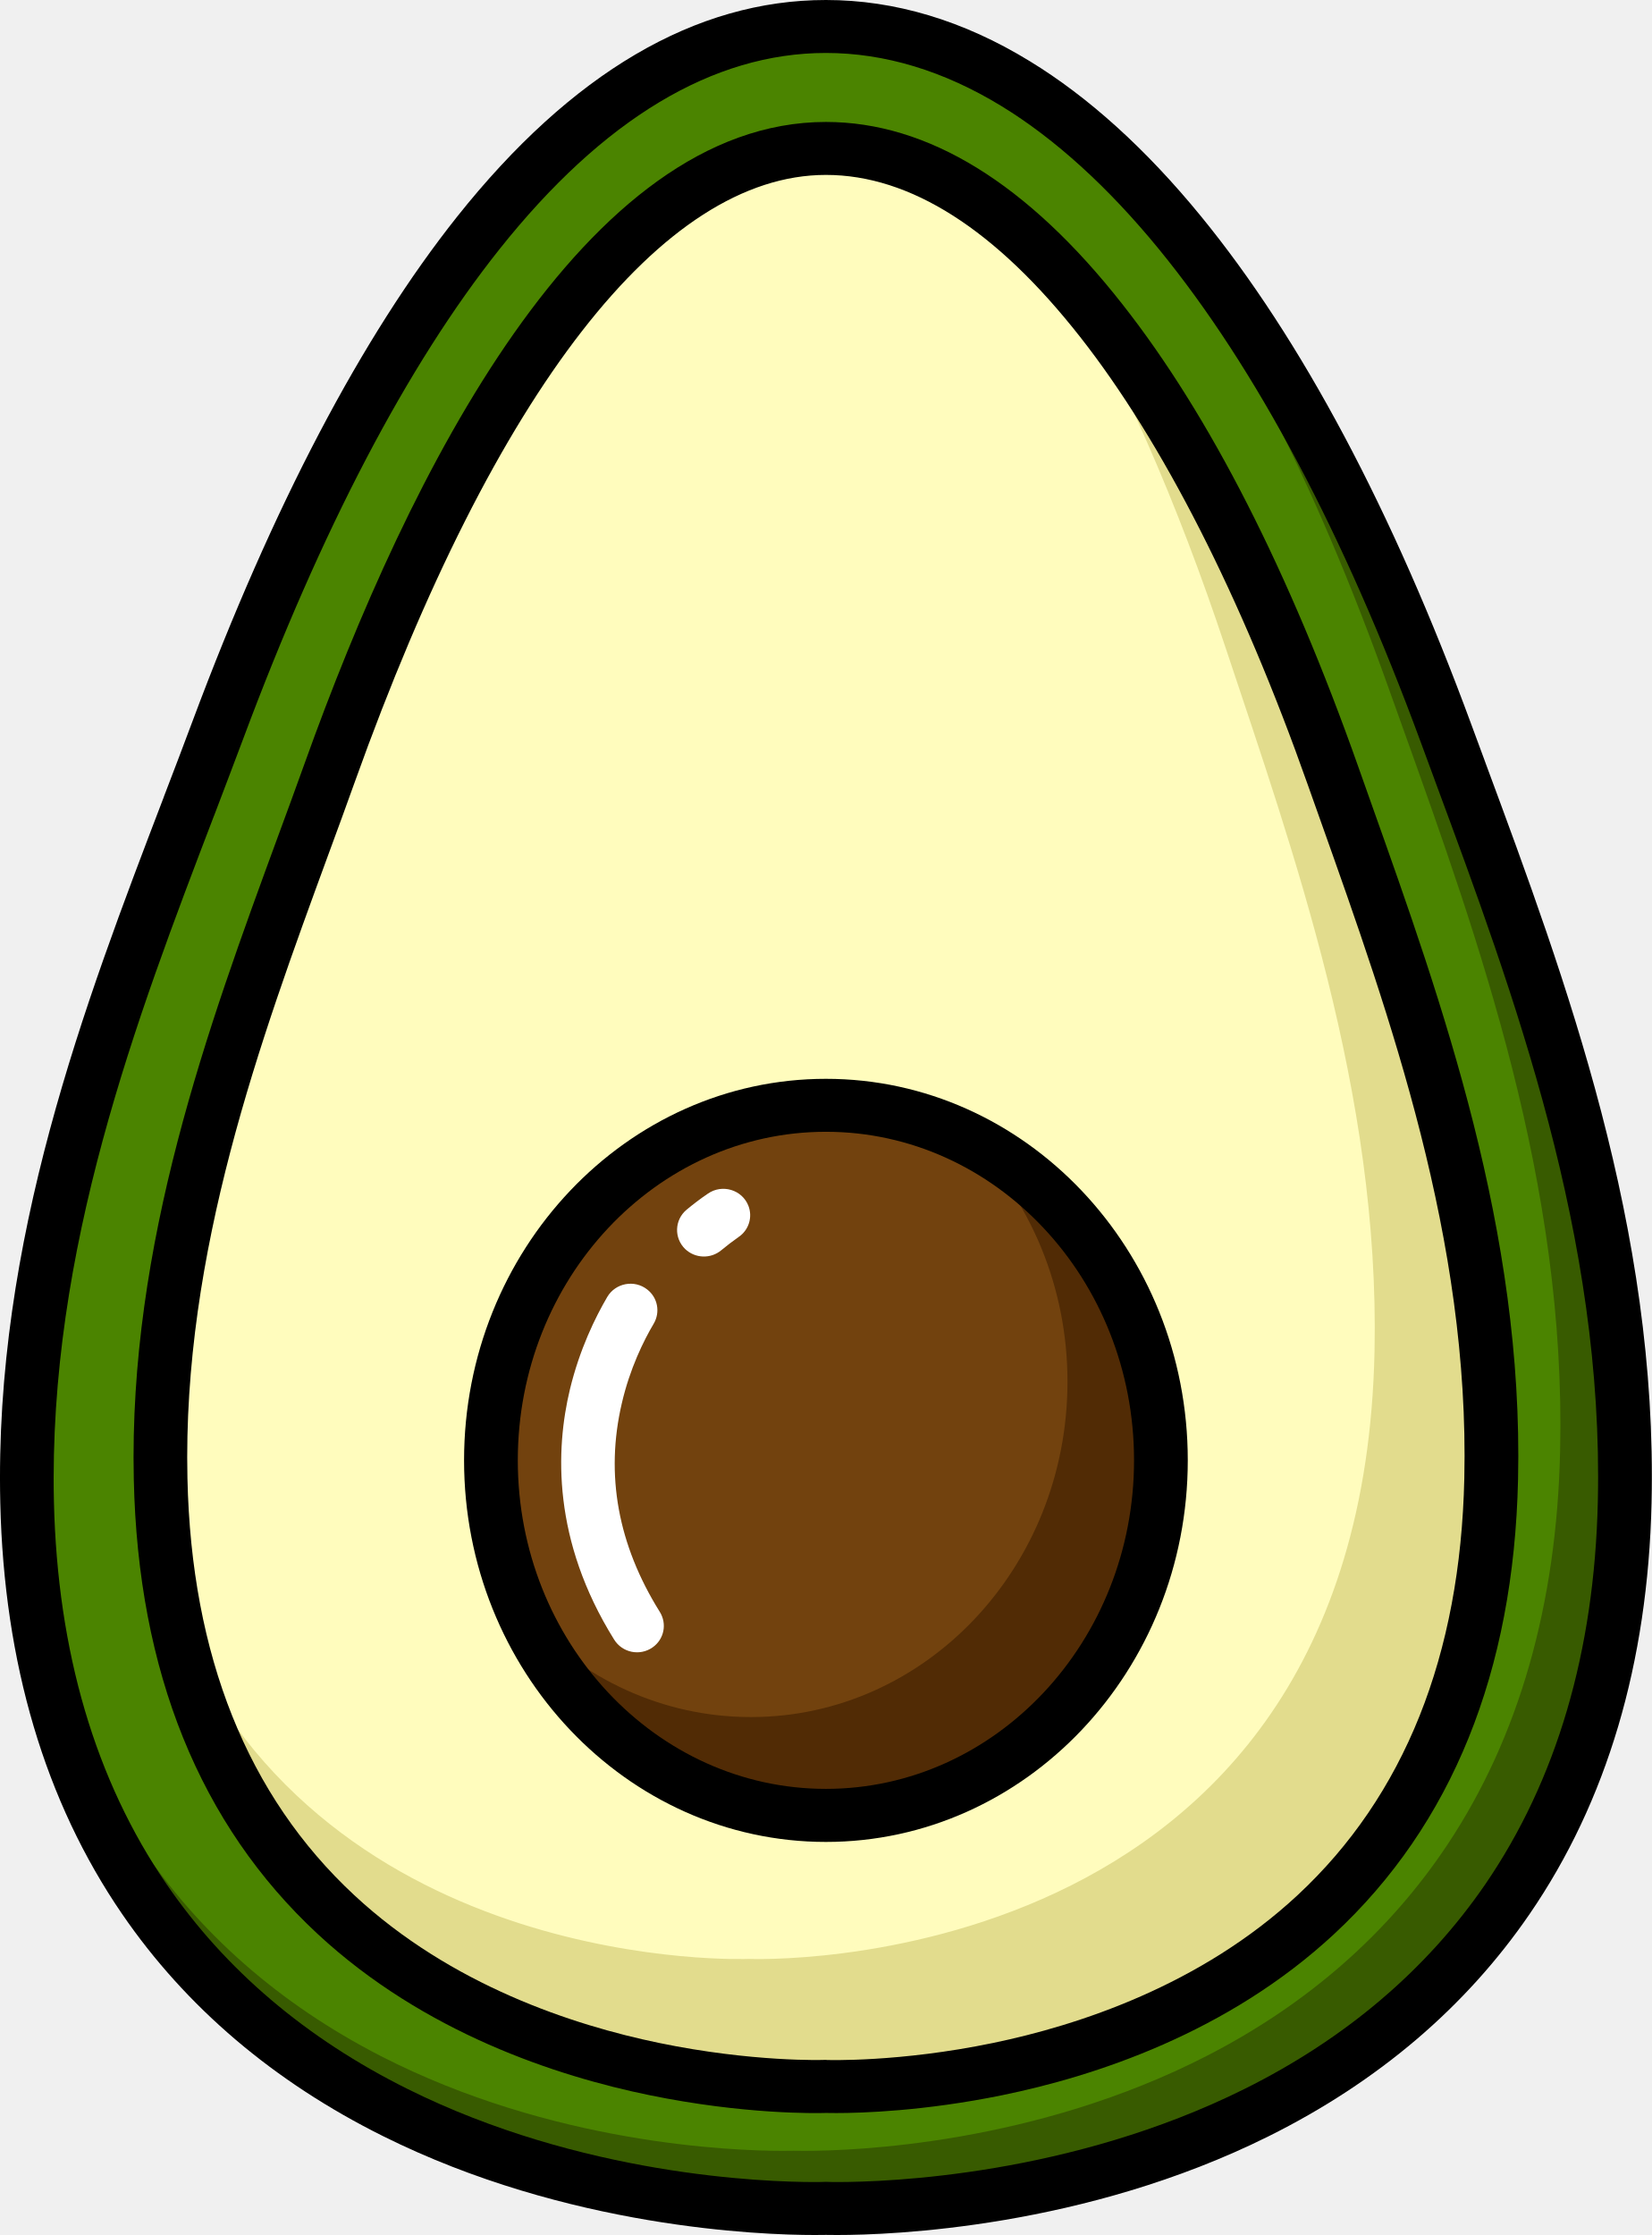
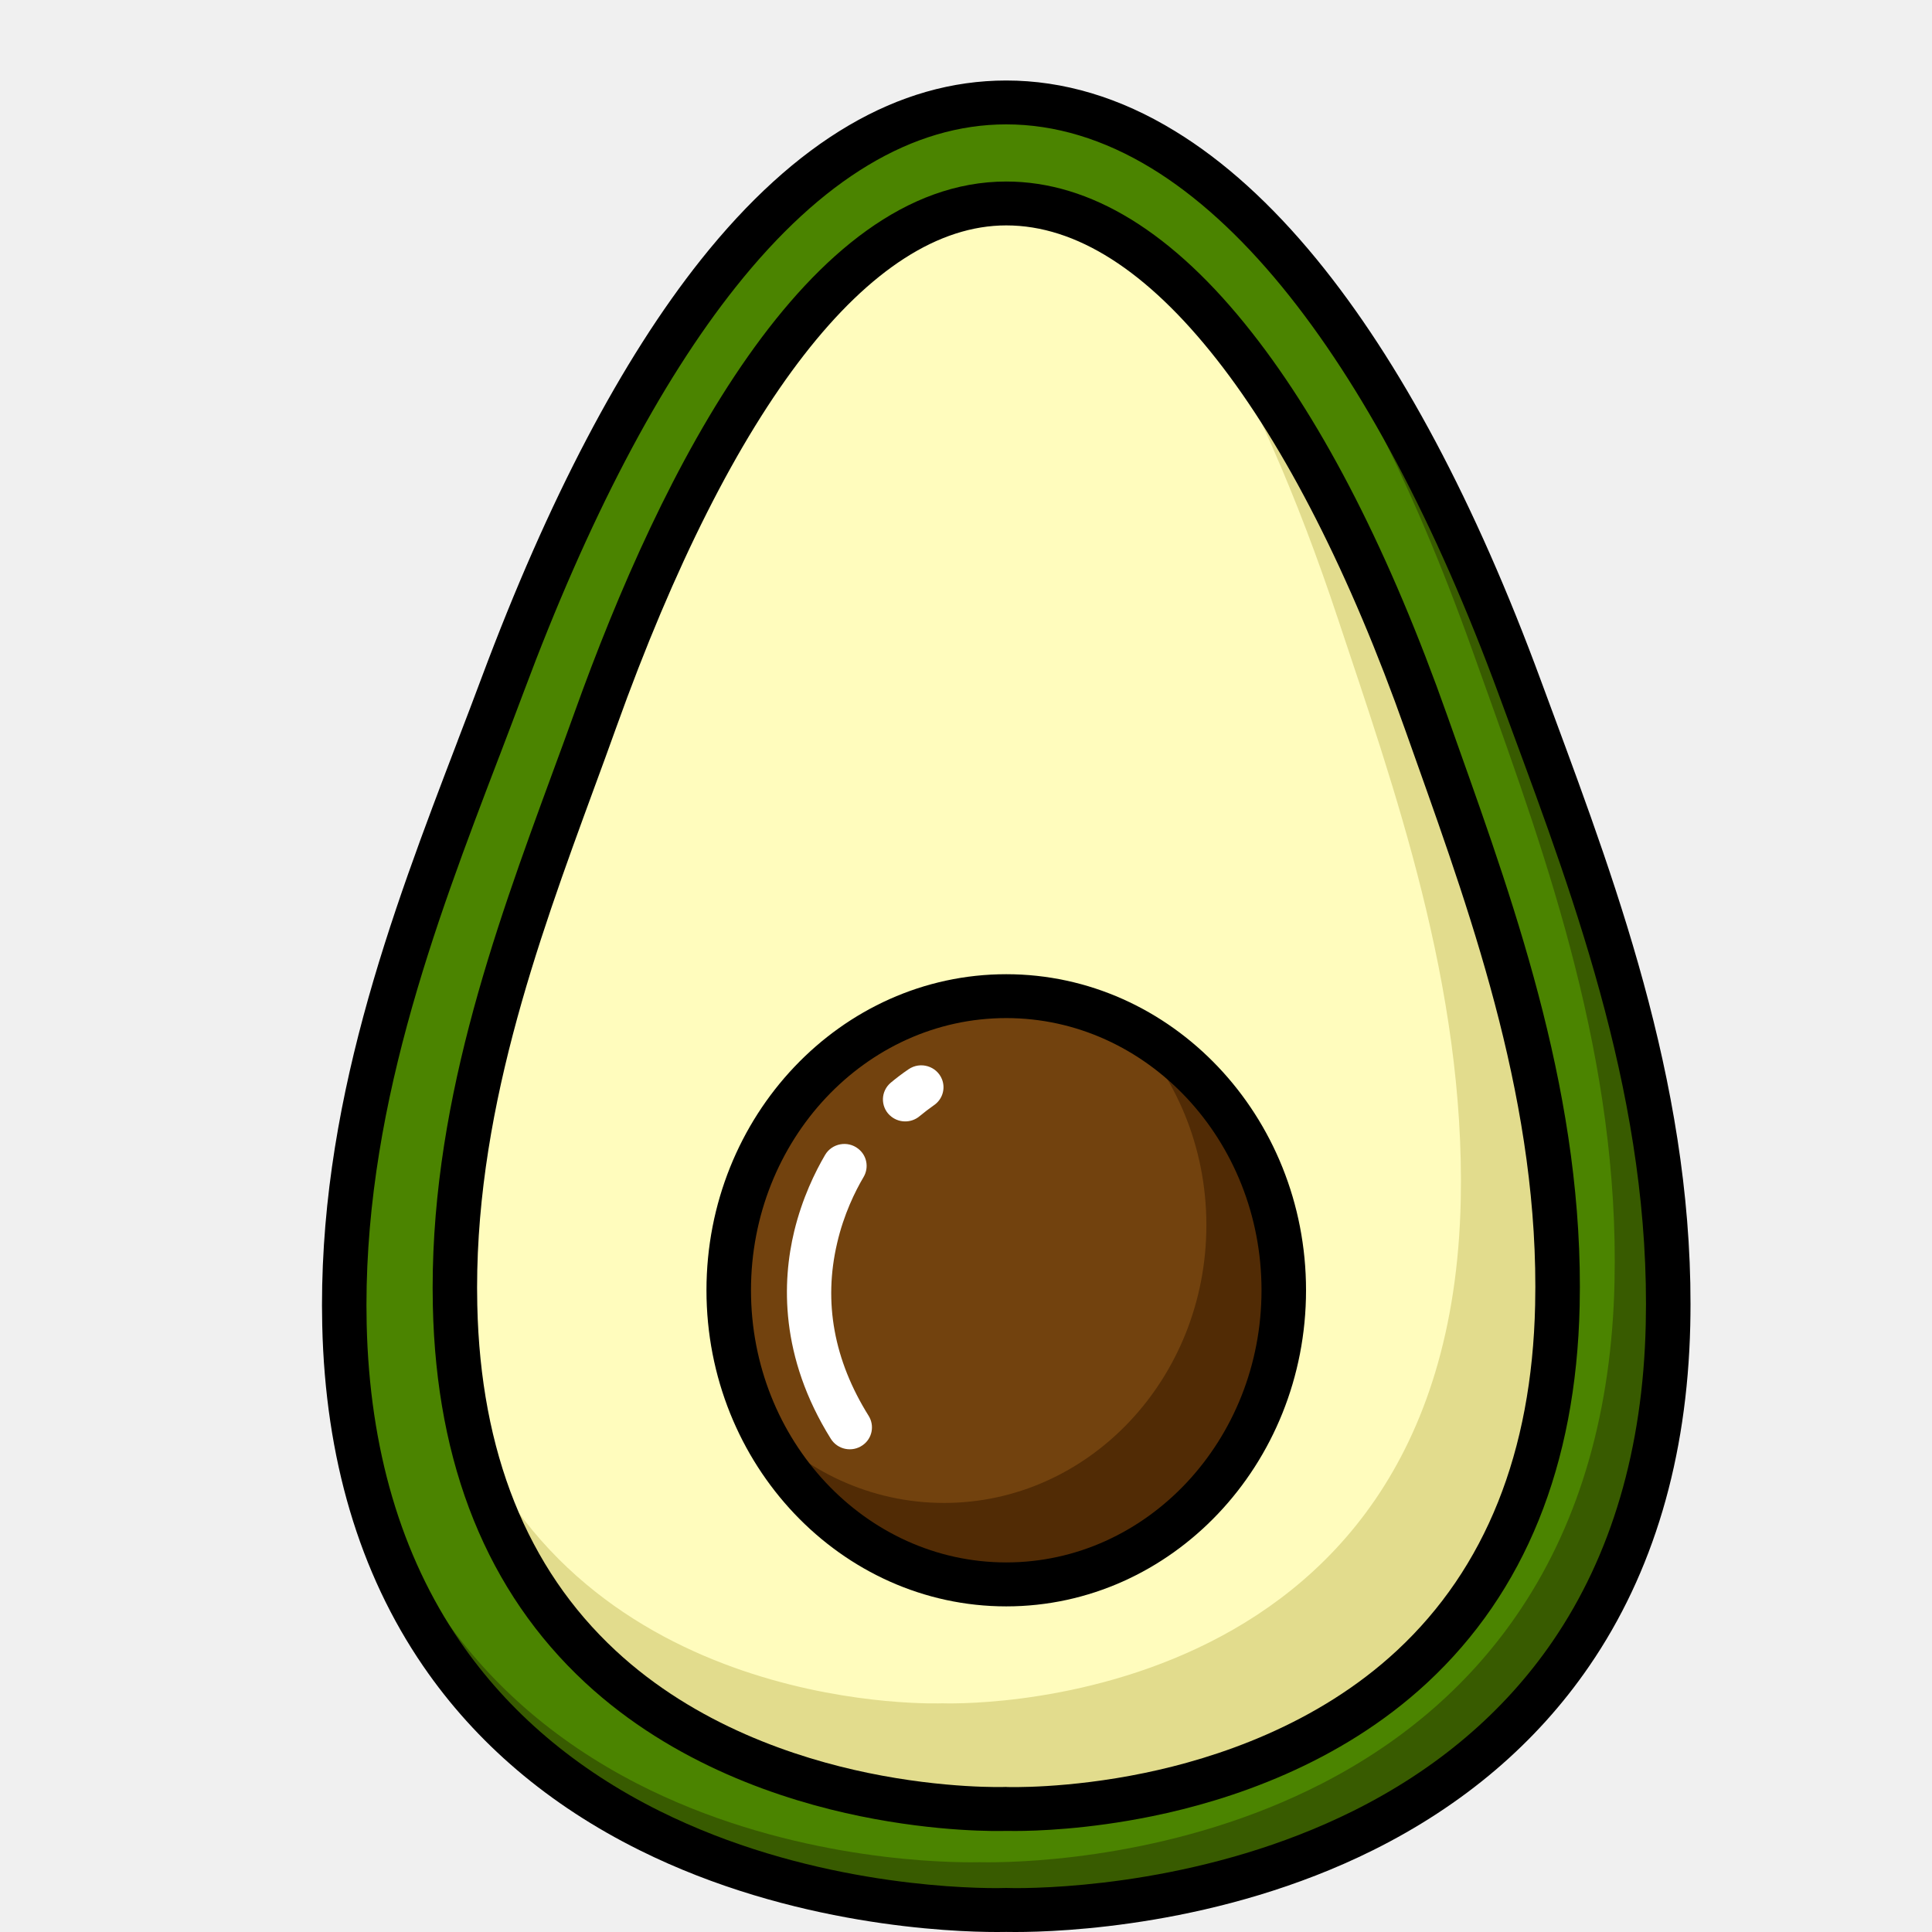
- <svg xmlns="http://www.w3.org/2000/svg" width="17" height="23" viewBox="0 0 17 23" fill="none">
-   <g id="Layer_1" clip-path="url(#clip0_1220_2562)">
-     <g id="Group">
-       <path id="Vector" d="M8.615 22.727C8.562 22.727 8.523 22.727 8.5 22.726C8.476 22.727 8.438 22.727 8.384 22.727C7.837 22.727 5.909 22.656 4.067 21.74C2.984 21.201 2.115 20.462 1.486 19.544C0.722 18.43 0.316 17.056 0.279 15.461C0.218 12.814 1.135 10.416 1.943 8.3C2.048 8.025 2.148 7.765 2.244 7.506C3.058 5.328 3.959 3.609 4.922 2.397C6.044 0.988 7.248 0.273 8.5 0.273C9.157 0.273 9.814 0.47 10.452 0.86C11.03 1.214 11.599 1.729 12.142 2.393C13.159 3.636 14.081 5.371 14.883 7.548C14.931 7.681 14.981 7.814 15.031 7.949C15.853 10.17 16.785 12.687 16.721 15.461C16.684 17.056 16.278 18.43 15.514 19.544C14.885 20.462 14.016 21.201 12.932 21.74C11.091 22.656 9.163 22.727 8.615 22.727H8.615Z" fill="#4B8400" />
-       <path id="Vector_2" d="M16.721 15.461C16.684 17.056 16.278 18.43 15.514 19.544C14.885 20.463 14.016 21.201 12.932 21.74C11.091 22.656 9.163 22.727 8.615 22.727C8.562 22.727 8.523 22.727 8.5 22.726C8.477 22.727 8.438 22.727 8.385 22.727C7.838 22.727 5.909 22.656 4.068 21.74C2.984 21.201 2.115 20.462 1.486 19.544C0.722 18.43 0.316 17.056 0.279 15.461C0.275 15.287 0.275 15.115 0.28 14.943C0.317 16.519 0.706 17.877 1.437 18.979C2.041 19.889 2.874 20.621 3.914 21.156C5.682 22.064 7.532 22.134 8.057 22.134C8.108 22.134 8.146 22.134 8.168 22.133C8.19 22.134 8.228 22.134 8.279 22.134H8.279C8.804 22.134 10.654 22.064 12.421 21.156C13.461 20.622 14.295 19.889 14.899 18.979C15.632 17.875 16.021 16.512 16.056 14.931C16.118 12.181 15.224 9.686 14.435 7.484C14.387 7.35 14.34 7.218 14.293 7.087C13.524 4.928 12.639 3.209 11.663 1.977C11.469 1.732 11.272 1.508 11.073 1.305C11.437 1.604 11.794 1.969 12.142 2.393C13.159 3.636 14.081 5.371 14.883 7.548C14.931 7.68 14.981 7.814 15.031 7.949C15.853 10.17 16.785 12.687 16.721 15.461V15.461Z" fill="#385B00" />
-       <path id="Vector_3" d="M8.615 23C8.564 23 8.525 22.999 8.5 22.999C8.475 22.999 8.436 23 8.385 23C7.822 23 5.839 22.927 3.943 21.983C2.817 21.423 1.913 20.654 1.257 19.697C0.463 18.539 0.041 17.116 0.003 15.467C-0.06 12.767 0.867 10.343 1.685 8.204L1.686 8.2C1.791 7.927 1.889 7.669 1.985 7.412C2.809 5.207 3.724 3.463 4.705 2.229C5.882 0.75 7.158 0 8.5 0C9.209 0 9.915 0.211 10.597 0.629C11.202 0.998 11.794 1.534 12.357 2.222C13.393 3.488 14.33 5.249 15.142 7.455C15.187 7.575 15.232 7.697 15.277 7.82L15.29 7.856C16.121 10.099 17.062 12.642 16.997 15.467C16.959 17.116 16.537 18.539 15.742 19.697C15.086 20.654 14.183 21.423 13.056 21.984C11.16 22.927 9.178 23 8.615 23H8.615ZM8.5 22.453H8.507C8.529 22.454 8.565 22.455 8.615 22.455C9.147 22.455 11.021 22.386 12.808 21.497C13.849 20.979 14.682 20.27 15.285 19.392C16.019 18.321 16.409 16.997 16.444 15.454C16.507 12.732 15.585 10.241 14.771 8.043L14.758 8.007C14.713 7.884 14.668 7.762 14.623 7.641C13.832 5.492 12.925 3.784 11.927 2.564C11.403 1.924 10.858 1.429 10.307 1.092C9.713 0.729 9.105 0.545 8.5 0.545C7.337 0.545 6.206 1.225 5.14 2.565C4.194 3.754 3.307 5.448 2.504 7.6C2.407 7.859 2.308 8.118 2.204 8.392L2.202 8.396C1.402 10.489 0.496 12.861 0.555 15.454C0.591 16.997 0.981 18.321 1.715 19.391C2.317 20.27 3.151 20.978 4.192 21.496C5.979 22.386 7.853 22.455 8.385 22.455C8.435 22.455 8.471 22.454 8.493 22.453H8.5V22.453Z" fill="black" />
-     </g>
-     <g id="Group_2">
-       <path id="Vector_4" d="M8.5 1.527C6.54 1.527 4.772 4.106 3.395 7.947C2.638 10.059 1.593 12.53 1.653 15.219C1.797 21.731 8.5 21.471 8.5 21.471C8.5 21.471 15.203 21.731 15.347 15.219C15.406 12.562 14.461 10.08 13.72 7.984C12.347 4.101 10.473 1.527 8.5 1.527Z" fill="#FFFCBD" />
-       <path id="Vector_5" d="M15.347 15.219C15.203 21.731 8.5 21.471 8.5 21.471C8.5 21.471 2.852 21.69 1.814 16.689C3.373 20.337 7.705 20.159 7.705 20.159C7.705 20.159 14.01 20.418 14.146 13.906C14.201 11.249 13.312 8.768 12.615 6.671C12.113 5.161 11.539 3.85 10.917 2.81C11.967 3.935 12.927 5.741 13.72 7.984C14.461 10.081 15.406 12.562 15.347 15.219L15.347 15.219Z" fill="#E2DC8D" />
-       <path id="Vector_6" d="M8.608 21.745C8.554 21.745 8.517 21.745 8.5 21.744C8.399 21.747 7.659 21.761 6.684 21.561C5.731 21.366 4.365 20.919 3.27 19.903C2.057 18.777 1.42 17.203 1.377 15.225C1.323 12.798 2.14 10.571 2.861 8.607C2.957 8.347 3.047 8.101 3.135 7.856C4.214 4.844 6.021 1.255 8.5 1.255C9.547 1.255 10.575 1.886 11.553 3.133C12.451 4.275 13.267 5.877 13.98 7.894C14.024 8.019 14.069 8.145 14.114 8.272C14.848 10.336 15.68 12.676 15.623 15.225C15.579 17.203 14.942 18.777 13.73 19.903C12.635 20.92 11.269 21.366 10.316 21.561C9.51 21.726 8.865 21.745 8.608 21.745H8.608ZM8.5 21.198L8.511 21.199C8.518 21.199 9.254 21.224 10.219 21.024C11.099 20.842 12.357 20.43 13.354 19.503C14.453 18.481 15.03 17.038 15.07 15.213C15.125 12.763 14.311 10.473 13.593 8.453C13.547 8.325 13.502 8.198 13.458 8.073C12.775 6.14 11.965 4.547 11.116 3.467C10.248 2.361 9.367 1.8 8.5 1.8C6.817 1.8 5.097 4.015 3.655 8.037C3.567 8.284 3.476 8.531 3.38 8.792C2.676 10.712 1.877 12.888 1.929 15.213C1.969 17.038 2.547 18.481 3.645 19.502C4.642 20.43 5.9 20.841 6.78 21.023C7.745 21.223 8.481 21.199 8.489 21.198L8.499 21.198L8.5 21.198Z" fill="black" />
-     </g>
-     <g id="Group_3">
-       <path id="Vector_7" d="M8.5 18.682C10.404 18.682 11.947 17.046 11.947 15.028C11.947 13.011 10.404 11.375 8.5 11.375C6.596 11.375 5.052 13.011 5.052 15.028C5.052 17.046 6.596 18.682 8.5 18.682Z" fill="#72420E" />
-       <path id="Vector_8" d="M11.947 15.028C11.947 17.046 10.404 18.682 8.5 18.682C7.14 18.682 5.964 17.848 5.403 16.636C5.994 17.274 6.817 17.67 7.728 17.67C9.527 17.67 10.986 16.125 10.986 14.218C10.986 13.241 10.602 12.359 9.987 11.731C11.146 12.319 11.947 13.575 11.947 15.028V15.028Z" fill="#512B05" />
-       <path id="Vector_9" d="M8.5 18.955C6.447 18.955 4.776 17.193 4.776 15.028C4.776 12.863 6.447 11.102 8.5 11.102C10.553 11.102 12.224 12.863 12.224 15.028C12.224 17.193 10.553 18.955 8.5 18.955ZM8.5 11.647C6.751 11.647 5.329 13.164 5.329 15.028C5.329 16.892 6.751 18.409 8.5 18.409C10.248 18.409 11.671 16.892 11.671 15.028C11.671 13.164 10.248 11.647 8.5 11.647Z" fill="black" />
-     </g>
-     <g id="Group_4">
-       <path id="Vector_10" d="M6.661 13.27C6.529 13.166 6.335 13.203 6.25 13.346C6.127 13.556 5.966 13.883 5.866 14.295C5.716 14.917 5.684 15.852 6.32 16.872C6.404 17.008 6.585 17.045 6.716 16.953C6.835 16.87 6.867 16.71 6.79 16.587C6.359 15.897 6.228 15.177 6.399 14.443C6.482 14.083 6.624 13.797 6.728 13.621C6.797 13.503 6.769 13.354 6.661 13.27L6.661 13.269V13.27Z" fill="white" />
-       <path id="Vector_11" d="M7.286 12.283C7.206 12.337 7.131 12.395 7.066 12.449C6.941 12.554 6.935 12.741 7.052 12.854L7.052 12.854C7.154 12.951 7.314 12.957 7.423 12.866C7.48 12.819 7.541 12.772 7.601 12.73C7.706 12.659 7.748 12.526 7.702 12.408V12.408C7.637 12.243 7.433 12.182 7.286 12.283H7.286Z" fill="white" />
-     </g>
+ <svg xmlns="http://www.w3.org/2000/svg" width="24" height="24" viewBox="0 0 24 24" fill="none">
+   <g clip-path="url(#clip0_4999_724)">
+     <path d="M12.615 23.727C12.562 23.727 12.523 23.727 12.5 23.726C12.476 23.727 12.438 23.727 12.384 23.727C11.837 23.727 9.909 23.656 8.067 22.74C6.984 22.201 6.115 21.462 5.486 20.544C4.722 19.43 4.316 18.056 4.279 16.461C4.218 13.814 5.135 11.416 5.943 9.3C6.048 9.025 6.148 8.765 6.244 8.506C7.058 6.328 7.959 4.609 8.922 3.397C10.044 1.988 11.248 1.273 12.5 1.273C13.157 1.273 13.814 1.47 14.452 1.86C15.03 2.214 15.599 2.729 16.142 3.393C17.159 4.636 18.081 6.371 18.883 8.548C18.931 8.681 18.981 8.814 19.031 8.949C19.853 11.17 20.785 13.687 20.721 16.461C20.684 18.056 20.278 19.43 19.514 20.544C18.885 21.462 18.016 22.201 16.932 22.74C15.091 23.656 13.163 23.727 12.615 23.727H12.615Z" fill="#4B8400" />
+     <path d="M20.721 16.461C20.684 18.056 20.278 19.43 19.514 20.544C18.885 21.463 18.016 22.201 16.932 22.74C15.091 23.656 13.163 23.727 12.615 23.727C12.562 23.727 12.523 23.727 12.5 23.726C12.477 23.727 12.438 23.727 12.385 23.727C11.838 23.727 9.909 23.656 8.068 22.74C6.984 22.201 6.115 21.462 5.486 20.544C4.722 19.43 4.316 18.056 4.279 16.461C4.275 16.288 4.275 16.115 4.28 15.943C4.317 17.519 4.706 18.877 5.437 19.979C6.041 20.889 6.874 21.621 7.914 22.156C9.682 23.064 11.532 23.134 12.057 23.134C12.108 23.134 12.146 23.134 12.168 23.133C12.19 23.134 12.228 23.134 12.279 23.134H12.279C12.804 23.134 14.654 23.064 16.421 22.156C17.461 21.622 18.295 20.889 18.898 19.979C19.632 18.875 20.021 17.512 20.056 15.931C20.118 13.181 19.224 10.686 18.435 8.484C18.387 8.35 18.34 8.218 18.293 8.087C17.524 5.928 16.639 4.209 15.663 2.977C15.469 2.732 15.272 2.508 15.073 2.305C15.437 2.604 15.794 2.969 16.142 3.393C17.159 4.636 18.081 6.371 18.883 8.548C18.931 8.68 18.981 8.814 19.031 8.949C19.853 11.17 20.785 13.687 20.721 16.461V16.461Z" fill="#385B00" />
+     <path d="M12.615 24C12.564 24 12.525 23.999 12.5 23.999C12.475 23.999 12.436 24 12.384 24C11.822 24 9.839 23.927 7.943 22.983C6.817 22.423 5.913 21.654 5.257 20.697C4.463 19.539 4.041 18.116 4.003 16.467C3.94 13.767 4.867 11.343 5.685 9.204L5.686 9.2C5.791 8.927 5.889 8.669 5.985 8.412C6.809 6.207 7.724 4.463 8.705 3.229C9.882 1.75 11.158 1 12.5 1C13.209 1 13.915 1.211 14.597 1.629C15.202 1.998 15.794 2.534 16.357 3.222C17.393 4.488 18.33 6.249 19.142 8.455C19.187 8.575 19.232 8.697 19.277 8.82L19.29 8.855C20.121 11.099 21.062 13.642 20.997 16.467C20.959 18.116 20.537 19.539 19.742 20.697C19.086 21.654 18.183 22.423 17.056 22.984C15.16 23.927 13.178 24 12.615 24H12.615ZM12.5 23.453H12.507C12.529 23.454 12.565 23.455 12.615 23.455C13.147 23.455 15.021 23.386 16.808 22.497C17.849 21.979 18.683 21.27 19.285 20.392C20.019 19.321 20.409 17.997 20.444 16.454C20.507 13.732 19.585 11.241 18.771 9.043L18.758 9.007C18.712 8.884 18.668 8.762 18.623 8.641C17.832 6.492 16.925 4.784 15.927 3.564C15.403 2.924 14.858 2.429 14.307 2.092C13.713 1.729 13.105 1.545 12.5 1.545C11.337 1.545 10.206 2.225 9.14 3.565C8.194 4.754 7.307 6.448 6.504 8.6C6.407 8.859 6.308 9.118 6.204 9.392L6.202 9.396C5.402 11.489 4.496 13.861 4.555 16.454C4.591 17.997 4.981 19.321 5.715 20.391C6.317 21.27 7.151 21.978 8.192 22.496C9.979 23.386 11.853 23.455 12.384 23.455C12.435 23.455 12.471 23.454 12.493 23.453H12.5V23.453Z" fill="black" />
+     <path d="M12.5 2.527C10.54 2.527 8.772 5.106 7.395 8.947C6.638 11.059 5.593 13.53 5.653 16.219C5.797 22.731 12.5 22.471 12.5 22.471C12.5 22.471 19.203 22.731 19.347 16.219C19.406 13.562 18.461 11.08 17.72 8.984C16.347 5.101 14.473 2.527 12.5 2.527Z" fill="#FFFCBD" />
+     <path d="M19.347 16.219C19.203 22.731 12.5 22.471 12.5 22.471C12.5 22.471 6.852 22.69 5.814 17.689C7.373 21.337 11.705 21.159 11.705 21.159C11.705 21.159 18.01 21.418 18.146 14.906C18.201 12.249 17.312 9.768 16.615 7.671C16.113 6.161 15.539 4.85 14.917 3.81C15.967 4.935 16.927 6.741 17.72 8.984C18.461 11.081 19.406 13.562 19.347 16.219L19.347 16.219Z" fill="#E2DC8D" />
+     <path d="M12.608 22.745C12.554 22.745 12.518 22.745 12.5 22.744C12.399 22.747 11.659 22.761 10.684 22.561C9.731 22.366 8.365 21.919 7.27 20.903C6.057 19.777 5.42 18.203 5.377 16.225C5.323 13.798 6.14 11.571 6.861 9.607C6.957 9.347 7.047 9.101 7.135 8.856C8.214 5.844 10.021 2.255 12.5 2.255C13.547 2.255 14.575 2.886 15.553 4.133C16.451 5.275 17.267 6.877 17.98 8.894C18.024 9.019 18.069 9.145 18.114 9.272C18.848 11.336 19.68 13.676 19.623 16.225C19.579 18.203 18.942 19.777 17.73 20.903C16.635 21.92 15.269 22.366 14.316 22.561C13.51 22.726 12.865 22.745 12.608 22.745H12.608ZM12.5 22.198L12.511 22.199C12.518 22.199 13.254 22.224 14.219 22.024C15.099 21.842 16.357 21.43 17.354 20.503C18.453 19.481 19.03 18.038 19.07 16.213C19.125 13.763 18.311 11.473 17.593 9.453C17.547 9.325 17.502 9.198 17.458 9.073C16.775 7.14 15.965 5.547 15.116 4.467C14.248 3.361 13.367 2.8 12.5 2.8C10.817 2.8 9.097 5.015 7.655 9.037C7.567 9.284 7.476 9.531 7.38 9.792C6.676 11.712 5.877 13.888 5.929 16.213C5.969 18.038 6.547 19.481 7.645 20.502C8.642 21.43 9.9 21.841 10.78 22.023C11.745 22.223 12.481 22.199 12.489 22.198L12.499 22.198L12.5 22.198Z" fill="black" />
+     <path d="M12.5 19.682C14.404 19.682 15.947 18.046 15.947 16.028C15.947 14.011 14.404 12.375 12.5 12.375C10.596 12.375 9.052 14.011 9.052 16.028C9.052 18.046 10.596 19.682 12.5 19.682Z" fill="#72420E" />
+     <path d="M15.947 16.028C15.947 18.046 14.404 19.682 12.5 19.682C11.14 19.682 9.964 18.848 9.403 17.636C9.994 18.274 10.817 18.67 11.728 18.67C13.527 18.67 14.986 17.125 14.986 15.218C14.986 14.241 14.602 13.359 13.987 12.731C15.146 13.319 15.947 14.575 15.947 16.028V16.028Z" fill="#512B05" />
+     <path d="M12.5 19.955C10.447 19.955 8.776 18.193 8.776 16.028C8.776 13.863 10.447 12.102 12.5 12.102C14.553 12.102 16.224 13.863 16.224 16.028C16.224 18.193 14.553 19.955 12.5 19.955ZM12.5 12.647C10.751 12.647 9.329 14.164 9.329 16.028C9.329 17.892 10.751 19.409 12.5 19.409C14.248 19.409 15.671 17.892 15.671 16.028C15.671 14.164 14.248 12.647 12.5 12.647Z" fill="black" />
+     <path d="M10.661 14.27C10.529 14.166 10.335 14.203 10.25 14.346C10.127 14.556 9.966 14.883 9.866 15.295C9.716 15.917 9.684 16.852 10.32 17.872C10.404 18.008 10.585 18.045 10.716 17.953C10.835 17.87 10.867 17.71 10.79 17.587C10.359 16.897 10.227 16.177 10.399 15.443C10.482 15.083 10.624 14.797 10.728 14.621C10.797 14.503 10.769 14.354 10.661 14.27L10.661 14.269V14.27Z" fill="white" />
+     <path d="M11.286 13.283C11.206 13.337 11.131 13.395 11.066 13.449C10.941 13.554 10.935 13.741 11.052 13.854L11.053 13.854C11.154 13.951 11.315 13.957 11.423 13.866C11.48 13.819 11.541 13.772 11.601 13.73C11.706 13.659 11.748 13.526 11.702 13.408V13.408C11.637 13.243 11.433 13.182 11.286 13.283H11.286Z" fill="white" />
  </g>
  <defs>
-     <clipPath id="clip0_1220_2562">
-       <rect width="17" height="23" fill="white" />
+     <clipPath id="clip0_4999_724">
+       <rect width="17" height="23" fill="white" transform="translate(4 1)" />
    </clipPath>
  </defs>
</svg>
